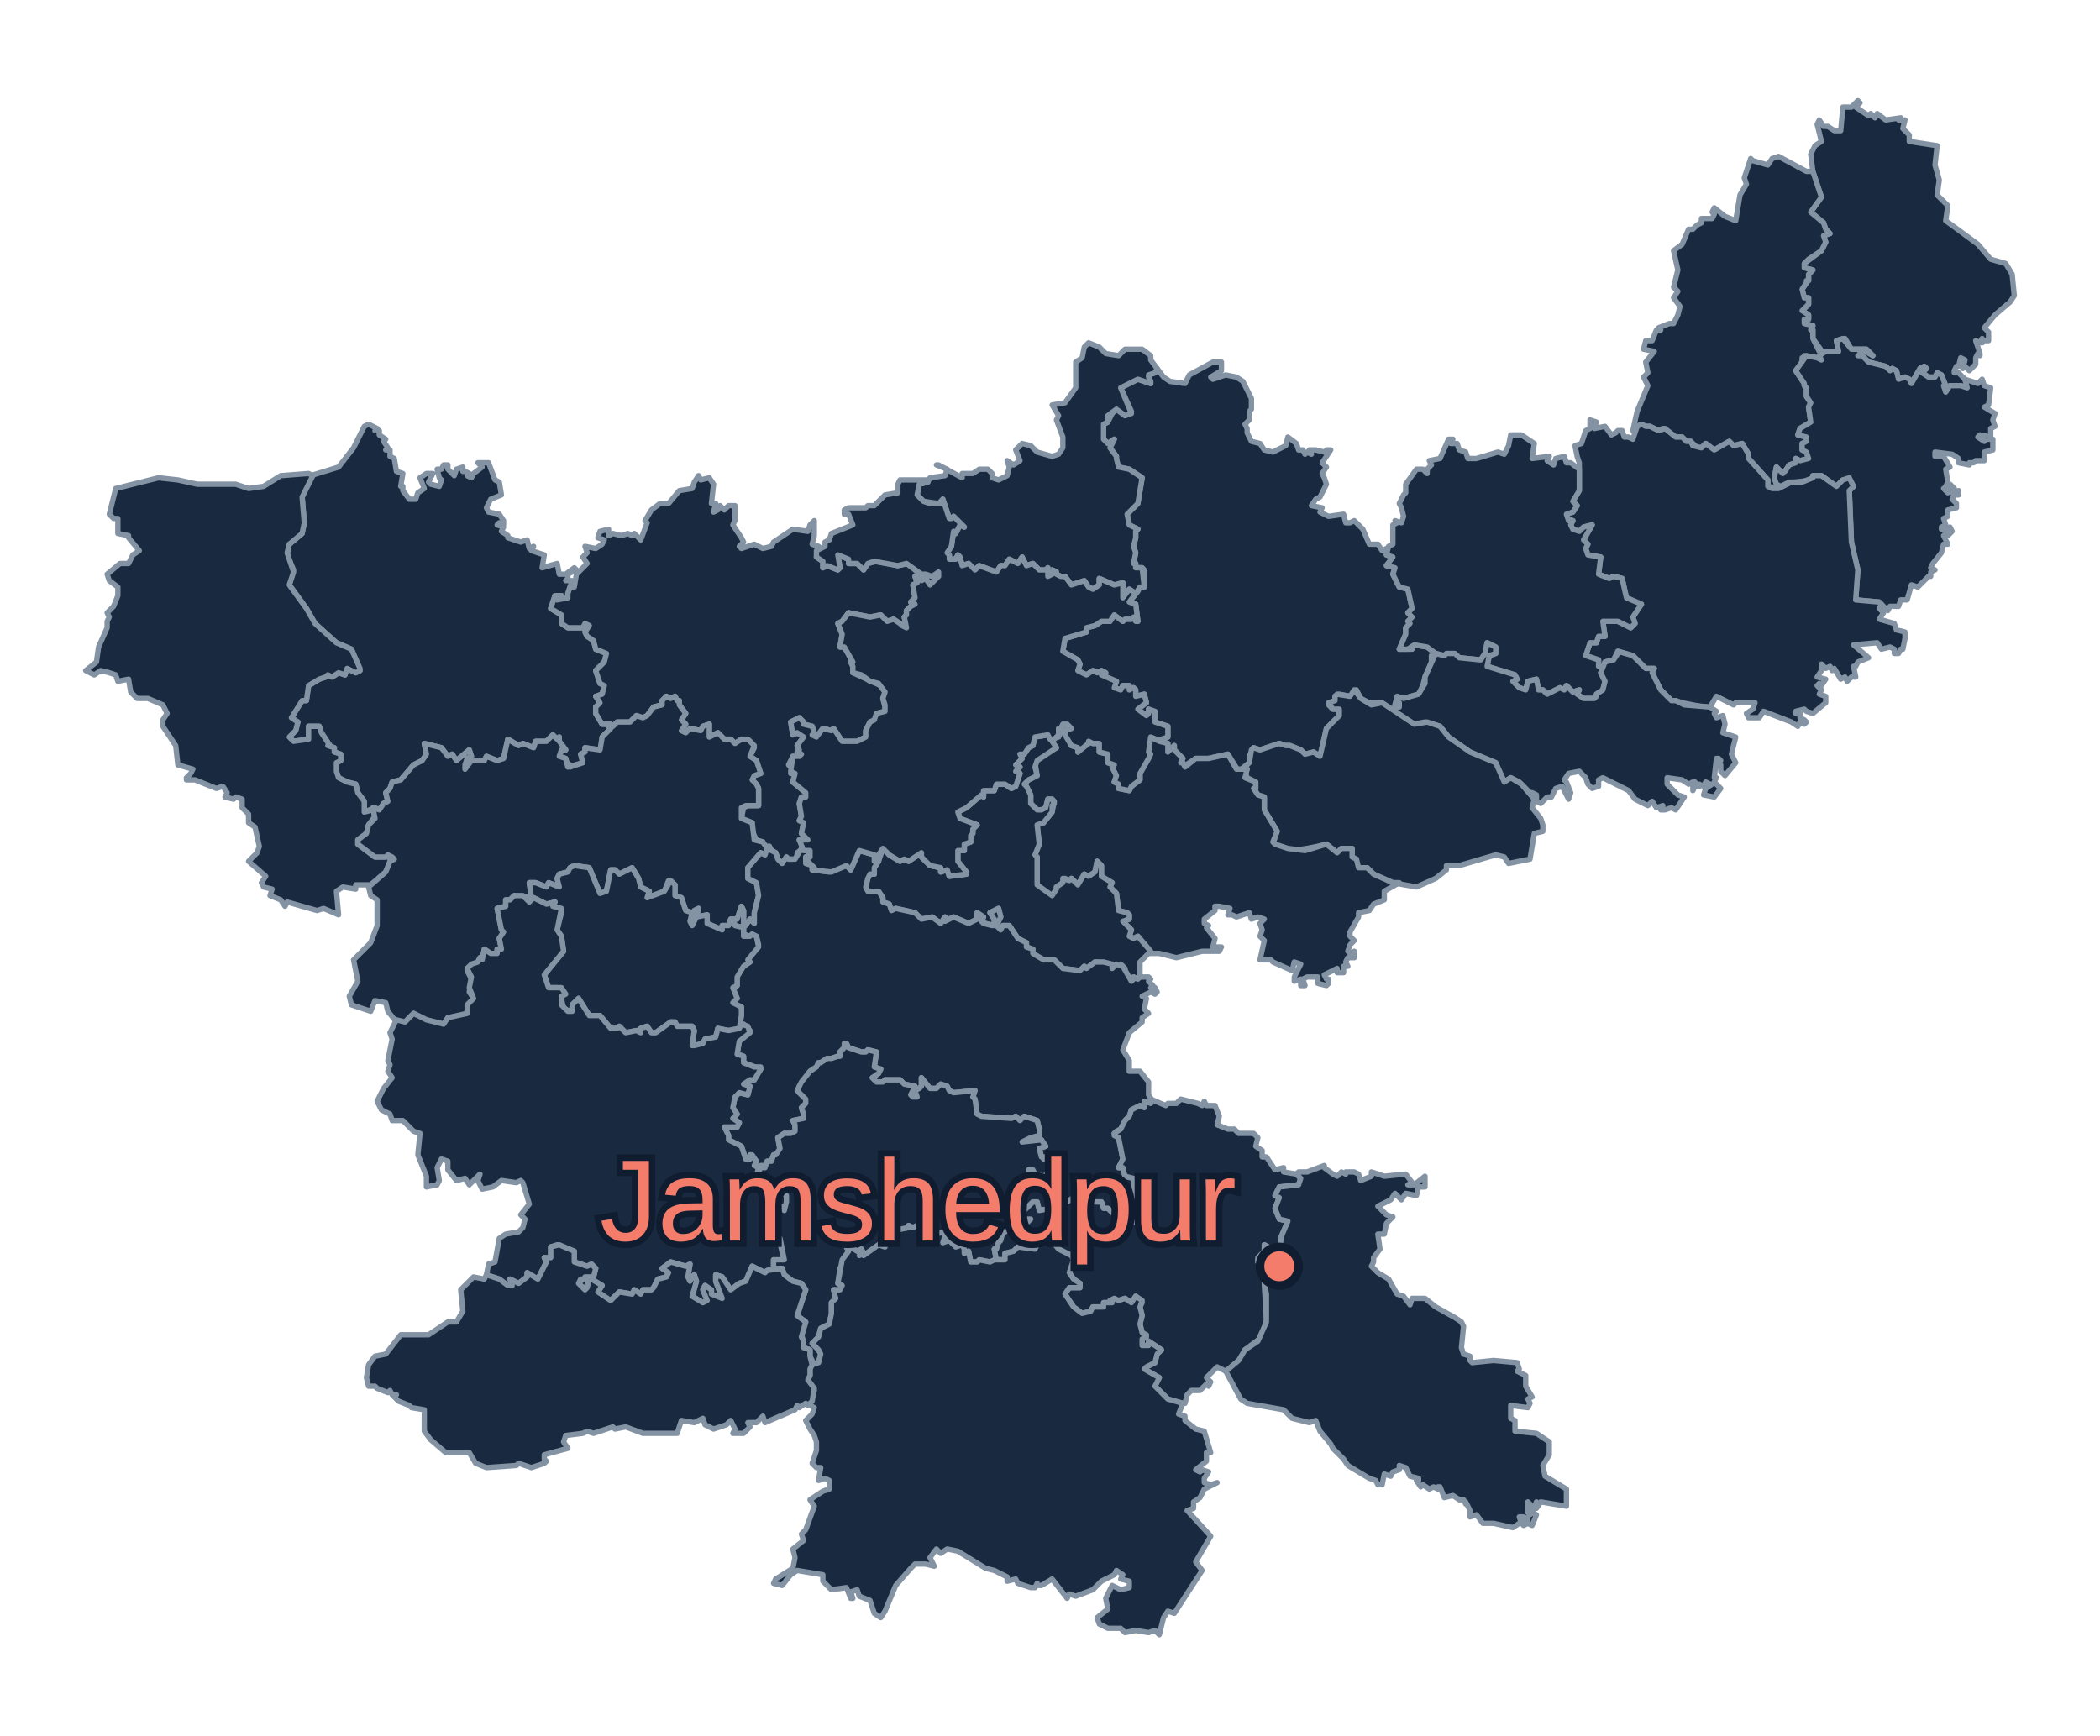
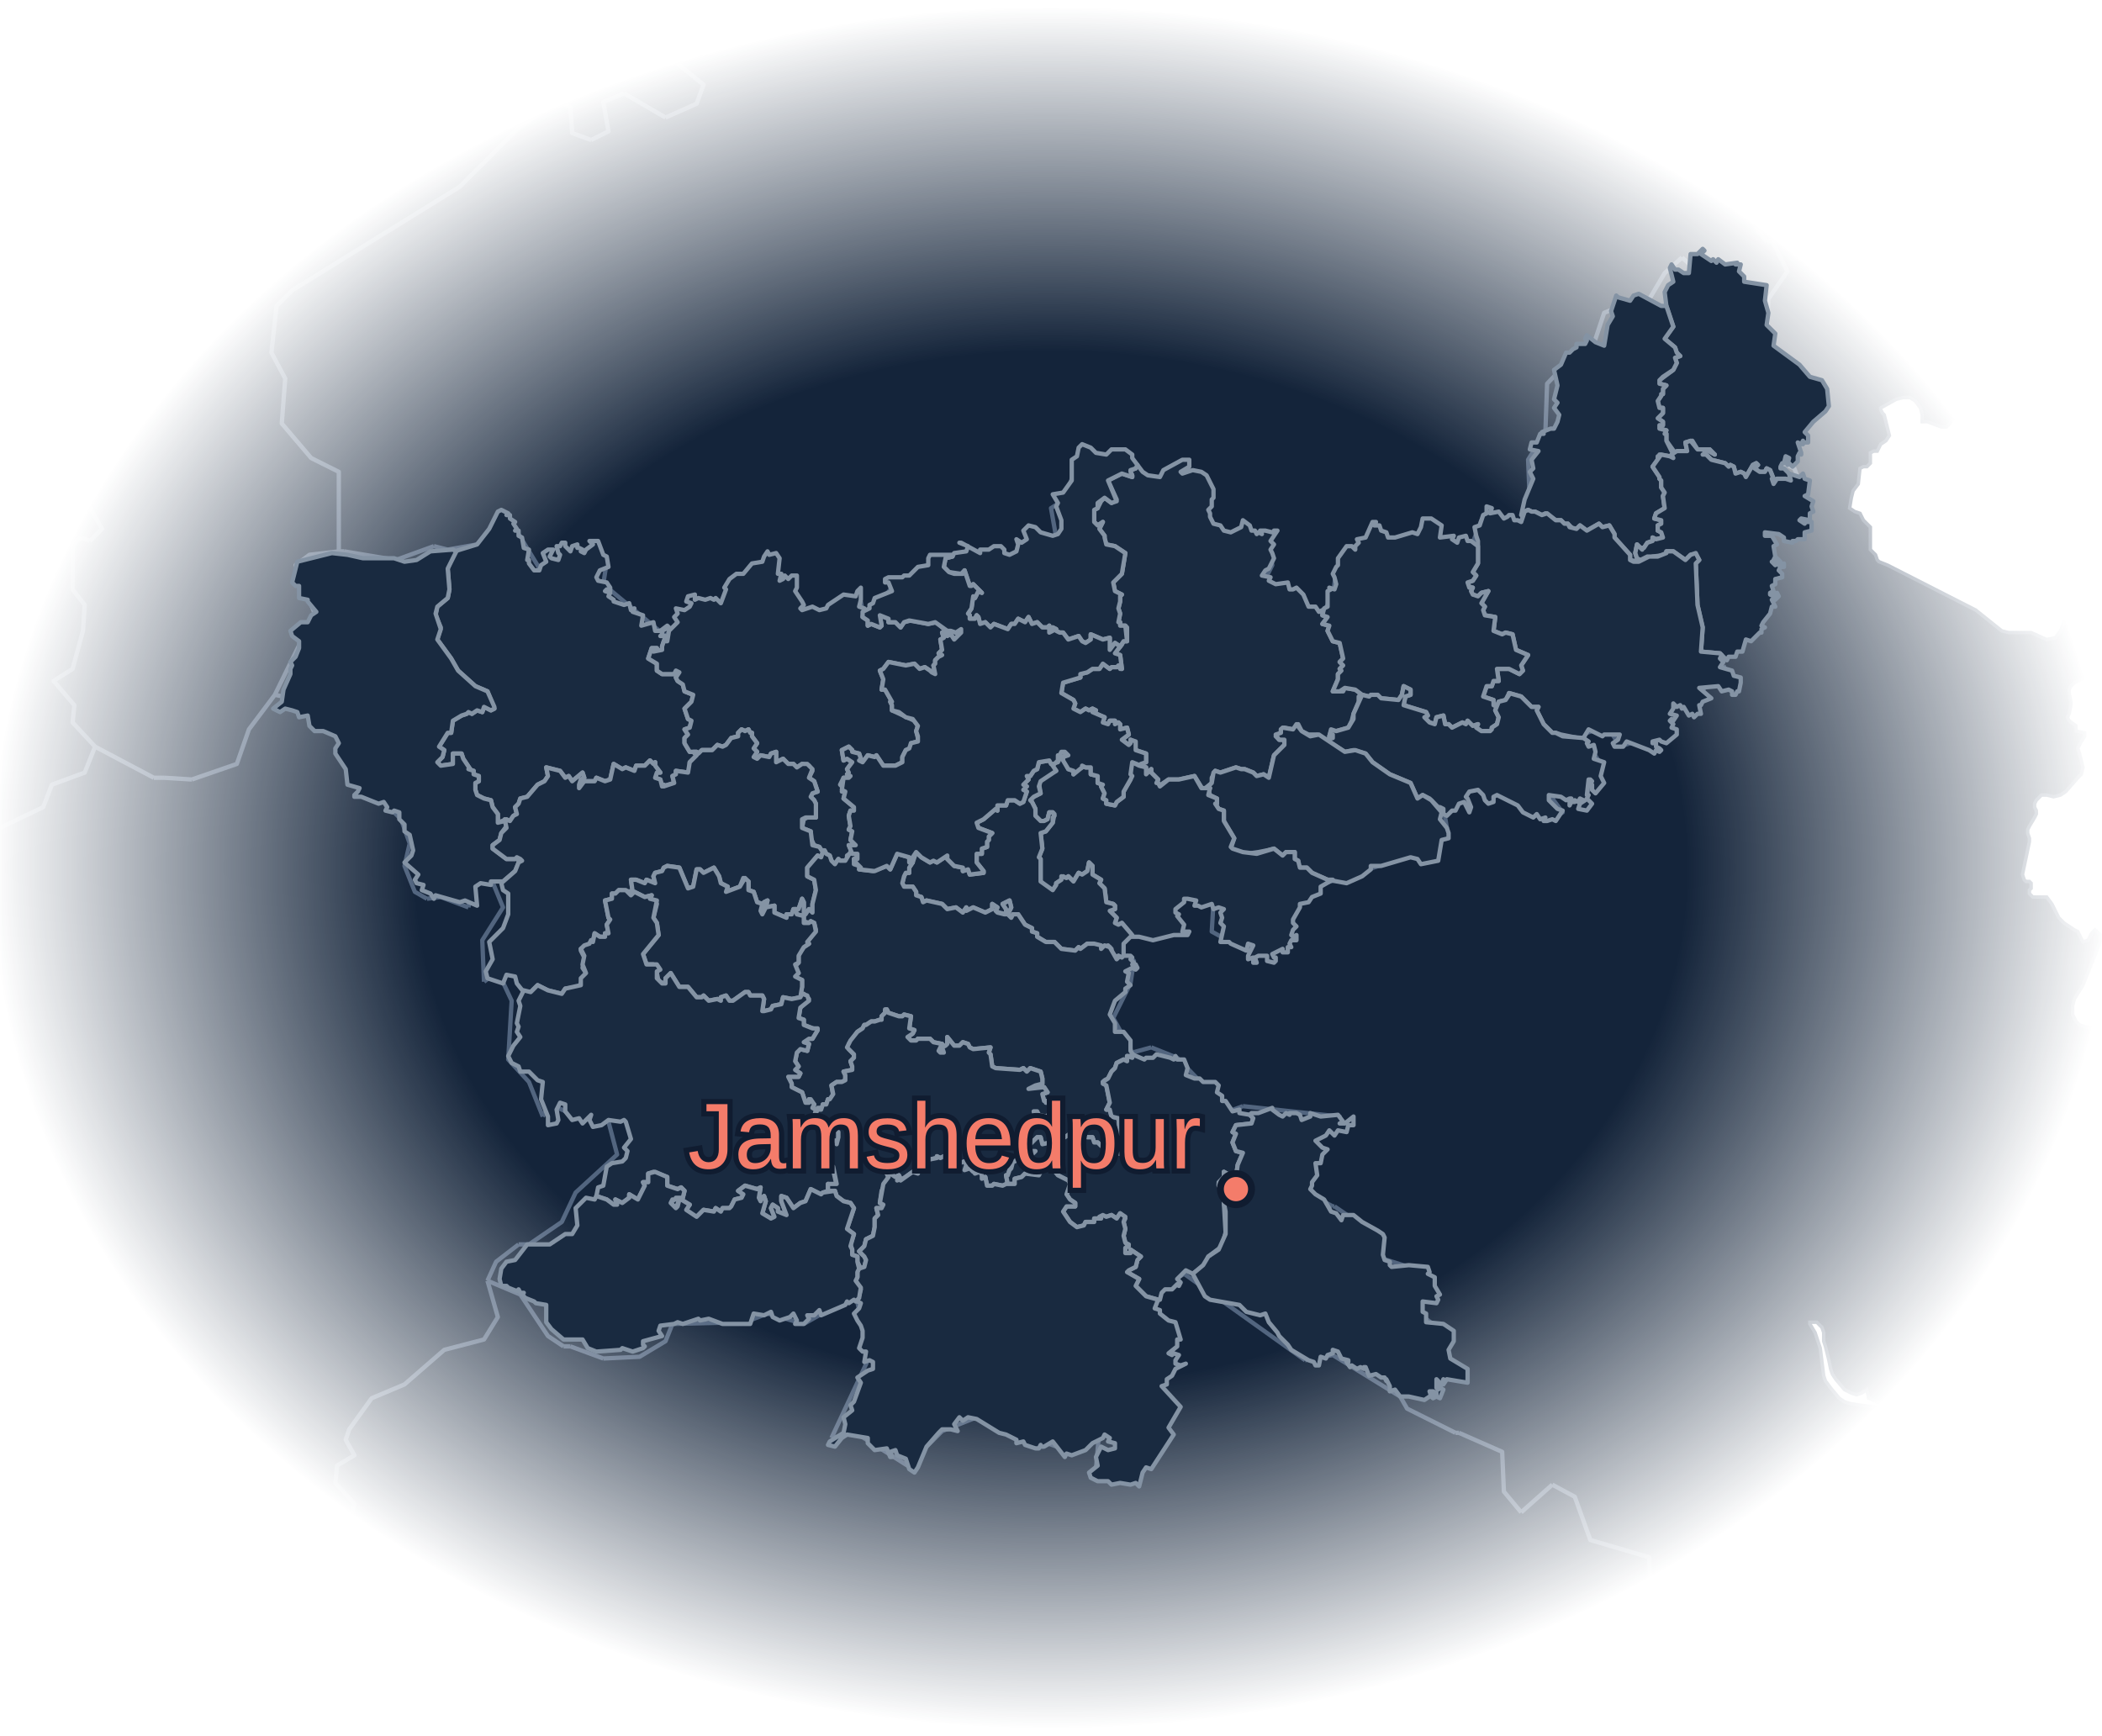
- <svg xmlns="http://www.w3.org/2000/svg" viewBox="0 0 980 810">
+ <svg xmlns="http://www.w3.org/2000/svg" viewBox="-118 -97 1216 1004">
+   <defs>
+     <radialGradient id="context-fade">
+       <stop offset="60%" stop-color="#fff" />
+       <stop offset="100%" stop-color="#fff" stop-opacity="0" />
+     </radialGradient>
+     <mask id="context-mask" maskUnits="userSpaceOnUse" x="-118" y="-97" width="1216" height="1004">
+       <rect x="-118" y="-97" width="1216" height="1004" fill="url(#context-fade)" />
+     </mask>
+   </defs>
+   <g mask="url(#context-mask)">
+     <path d="M972,-97L972,-97L968,-89L964,-77L963,-75L962,-75L962,-74L963,-64L965,-61L964,-59L964,-57L967,-54L968,-52L970,-48L972,-45L976,-45L980,-47L983,-49L992,-51L998,-48L1010,-34L1024,-25L1029,-19L1030,-6L1032,-3L1040,1L1042,5L1047,9L1048,12L1050,14L1054,15L1063,15L1066,17L1073,21L1077,22L1079,22L1081,20L1082,18L1085,16L1086,16L1088,16L1090,16L1092,15L1091,11L1097,14L1098,14L1098,87L1098,87L1088,86L1076,81L1071,80L1064,80L1062,81L1060,84L1058,84L1056,85L1055,85L1054,84L1049,83L1043,81L1040,80L1033,81L1031,84L1032,97L1030,111L1028,117L1023,123L1023,128L1020,133L1014,142L1010,148L1008,150L1005,150L997,147L994,147L994,143L993,139L990,135L987,133L983,133L979,134L970,139L970,140L971,142L972,143L974,151L975,155L973,158L970,160L968,164L966,164L964,165L964,168L964,171L962,173L960,173L958,174L957,183L954,187L953,191L952,197L955,199L958,200L960,204L963,207L964,208L964,220L964,221L965,222L967,224L968,227L969,228L974,230L1025,256L1040,268L1044,269L1057,269L1066,273L1071,272L1074,268L1076,263L1080,264L1086,268L1091,274L1092,282L1092,283L1093,287L1093,288L1092,290L1090,293L1089,295L1089,295L1086,296L1082,298L1080,300L1079,302L1079,304L1080,309L1080,311L1079,316L1078,318L1079,320L1083,323L1083,326L1088,327L1088,329L1086,332L1084,336L1085,339L1086,343L1087,347L1086,351L1084,353L1077,361L1074,363L1070,364L1066,363L1063,363L1060,366L1059,368L1059,370L1060,372L1060,374L1059,376L1056,381L1055,383L1055,385L1056,388L1056,390L1052,409L1053,412L1054,413L1056,413L1057,414L1057,417L1056,418L1056,420L1058,422L1060,422L1064,422L1066,422L1069,426L1073,434L1076,437L1082,441L1084,442L1087,448L1090,447L1092,443L1094,441L1097,444L1097,448L1087,473L1082,481L1081,485L1081,490L1083,494L1085,496L1098,500L1098,849L1098,849L1095,850L1089,849L1085,845L1088,839L1081,825L1080,821L1084,797L1083,794L1082,791L1086,779L1087,767L1088,764L1090,762L1092,760L1095,757L1096,754L1094,749L1087,745L1085,742L1086,739L1089,736L1096,730L1092,730L1088,732L1086,734L1084,737L1082,740L1082,743L1083,746L1087,747L1089,749L1088,754L1084,762L1083,765L1081,769L1079,770L1077,769L1075,770L1072,770L1070,769L1069,767L1069,763L1070,761L1073,757L1074,753L1074,751L1073,748L1073,741L1072,737L1072,734L1075,726L1078,723L1080,718L1079,714L1076,714L1076,715L1075,719L1074,722L1073,722L1072,723L1071,727L1070,731L1068,733L1068,734L1067,736L1068,741L1069,745L1069,747L1068,751L1064,756L1064,759L1064,768L1064,772L1057,788L1057,792L1057,805L1057,806L1060,805L1065,804L1069,804L1070,810L1070,813L1068,818L1066,821L1064,819L1062,819L1064,833L1063,838L1060,836L1060,847L1059,850L1056,850L1053,849L1052,846L1050,848L1050,851L1051,853L1053,855L1047,857L1043,855L1042,850L1044,845L1045,843L1046,842L1047,841L1048,838L1048,835L1048,833L1049,830L1050,829L1046,817L1045,811L1047,807L1051,800L1050,794L1048,788L1044,783L1047,775L1047,770L1044,767L1044,771L1043,774L1041,776L1040,780L1040,784L1043,791L1044,795L1043,798L1042,798L1041,798L1040,799L1038,804L1036,808L1035,811L1035,815L1036,819L1038,825L1039,828L1038,832L1036,836L1033,838L1030,839L1027,841L1024,841L1022,834L1022,826L1024,820L1021,821L1018,823L1016,823L1015,822L1014,821L1013,818L1012,816L1011,818L1010,820L1011,822L1014,826L1015,828L1015,830L1014,833L1012,838L1010,840L1008,839L1006,834L1006,811L1005,807L1004,803L1000,800L998,799L999,804L1005,825L1005,830L1005,832L1003,836L1002,839L1003,841L1006,843L1006,845L1007,847L1006,847L1005,848L1003,850L1002,850L999,851L997,850L996,850L995,845L993,841L991,838L988,840L984,832L983,827L982,823L984,819L987,815L988,810L986,804L988,801L987,798L977,781L978,779L978,777L976,766L976,762L978,759L979,757L988,746L991,741L989,736L987,725L986,722L979,718L970,715L963,712L962,707L959,709L956,710L953,709L949,707L944,701L942,698L941,695L940,690L938,682L937,679L937,674L936,671L933,668L929,668L929,669L932,674L935,683L937,699L938,702L941,706L946,712L949,714L952,715L958,716L966,717L973,720L979,724L981,733L979,738L975,745L969,750L964,753L957,753L956,754L956,756L957,758L957,760L956,762L954,766L944,788L942,791L939,793L937,794L930,799L928,800L928,800L927,801L927,804L927,804L922,809L915,814L900,822L890,829L886,830L878,830L874,830L846,838L844,839L832,844L819,849L810,851L803,849L801,850L799,850L794,850L792,851L775,860L765,867L737,898L731,907L-118,907L-118,-97ZM957,819L965,797L971,787L976,784L980,806L979,819L973,823L975,829L976,832L974,835L973,835L970,835L965,833L960,833L957,832L956,829L956,827L956,824ZM1071,774L1074,772L1076,774L1078,777L1077,780L1075,785L1073,790L1073,802L1071,801L1064,798L1062,798L1062,796L1061,794L1061,792L1061,790L1064,784L1067,779ZM963,789L961,787L961,784L962,780L962,777L964,774L966,770L968,768L970,769L973,774L972,781L968,786Z" fill="#14243a" stroke="#45566e" stroke-width="2" />
+     <path d="M78,222L61,224L53,230L64,258L41,305M-103,188L-118,184M-66,216L-59,209L-68,193L-79,190L-81,181M-81,181L-103,188M-71,214L-66,216M-63,335L-76,321L-75,311L-87,297L-76,290L-70,268L-69,253L-76,244L-76,218L-71,214M41,305L26,325L19,345L-7,354M-29,353L-63,335M-7,354L-23,353M-23,353L-29,353M41,305L64,310L76,319L81,344L114,377L119,391L116,404L122,419L129,423M166,411L173,428L161,447L162,471M153,428L155,415L166,411M137,422L153,428M129,423L137,422M170,465L178,482L176,516L188,529L196,549M162,471L170,465M200,542L214,548M196,549L200,542M221,547L234,552L239,571L215,593L207,610L188,623M214,548L221,547M188,623L182,623M182,623L169,633L164,644M-63,335L-69,350L-88,357L-93,370L-118,382M225,-78L215,-84L210,-97L210,-97M262,-65L245,-80L237,-81M237,-81L225,-78M267,-29L285,-37L289,-48L268,-65M268,-65L262,-65M243,-43L267,-29M224,-16L234,-21L231,-38L243,-43M205,-39L212,-35L213,-20L224,-16M78,222L78,176L62,168L45,148L47,122L39,107L42,80L51,71L148,11L182,-23L205,-39M855,52L869,64L885,69M832,83L845,61L855,52M894,68L905,76M885,69L894,68M822,79L832,83M802,108L810,84L822,79M795,106L802,108M759,211L767,193L766,169L776,153L777,125L795,106M526,171L542,186M485,218L493,214L490,197L498,192L504,174L526,171M567,175L565,183L578,188L583,211L593,217M542,186L567,175M174,199L196,235M141,221L158,218L174,199M739,204L759,211M732,222L739,204M706,210L732,222M688,219L706,210M602,214L616,219L618,230L612,242L644,263M593,217L602,214M673,215L688,219M644,263L653,248L655,233L673,215M477,216L485,218M465,229L477,216M133,219L141,221M111,227L133,219M227,221L233,228L231,241L267,271M222,225L227,221M81,222L111,227M78,222L81,222M218,223L222,225M214,224L218,223M211,224L214,224M206,234L211,224M201,226L206,234M196,235L201,226M441,227L450,227M382,262L398,243L419,231L441,227M458,227L465,229M450,227L458,227M325,229L331,232L334,243M298,255L304,243L325,229M339,241L344,258L357,261M334,243L339,241M285,251L298,255M267,271L285,251M380,251L382,262M357,261L380,251M918,167L924,135L917,113L904,101L905,76M913,165L918,167M915,212L928,203L922,200L927,192L920,174L911,170L913,165M902,207L915,212M875,288L874,280L893,267L904,246L909,228L906,214L899,210L902,207M877,297L882,295L879,288M879,288L875,288M871,296L877,297M862,311L871,296M851,305L862,311M840,332L848,325L848,309L851,305M812,323L819,335M805,354L808,345L797,328L812,323M834,330L840,332M819,335L834,330M729,354L779,377M603,453L623,442L626,427L639,417L714,393L719,382L717,370L729,354M803,354L805,354M798,368L803,354M783,361L798,368M779,377L786,373L780,365L783,361M566,418L584,425L583,442L603,453M543,441L561,437L559,423L566,418M540,441L543,441M529,457L525,446L540,441M537,512L526,492L536,472L538,459L535,456M535,456L529,457M593,546L563,515L548,509M548,509L537,512M653,601L636,592L636,586L639,559L657,549L601,543M601,543L593,546M703,652L706,648L700,637L678,630L673,614L654,601M654,601L653,601M699,651L703,652M713,697L724,694L715,684L712,670L698,659L699,651M710,697L713,697M705,707L710,697M701,705L705,707M692,711L701,705M916,-97L906,-73L921,-60L936,-37L956,-24L956,4L960,16M960,16L939,7M939,7L902,28L898,35L904,43M907,42L916,60L905,76M904,43L907,42M567,640L637,690M527,760L543,753L554,735L557,718L552,702L557,687L547,652L567,640M164,644L183,652L199,676L208,682M377,652L385,688L363,735M347,669L377,652M326,663L347,669M231,689L252,688L267,679L271,669L313,668L326,663M212,682L231,689M208,682L212,682M653,687L692,711M637,690L653,687M447,723L496,741M407,751L427,731L447,723M518,730L516,753L527,760M496,741L518,730M377,732L407,751M363,735L377,732M164,644L170,665L162,678L139,684L116,704L97,712L84,730L82,736L87,745L77,751L76,761L87,773L82,792M82,792L79,792M79,792L75,800M75,800L70,797M70,797L40,862L41,873L51,885L48,896M48,896L32,891M32,891L25,907M692,711L696,718L724,732M726,732L751,743L752,766L762,778M724,732L726,732M780,762L793,769L802,794L836,804L837,822L846,838M762,778L780,762" fill="none" stroke="#52657f" stroke-width="2.5" stroke-linejoin="round" />
+   </g>
  <g fill="#192a40" stroke="#8493a4" stroke-width="2.5" stroke-linejoin="round">
    <path fill-rule="evenodd" d="M867,47L864,50L860,50L859,61L856,61L853,59L851,59L849,56L848,58L850,66L847,68L845,72L846,80L850,92L845,99L851,104L852,107L854,109L851,110L852,113L850,117L842,123L842,125L846,126L844,128L844,131L843,131L843,132L841,135L842,139L844,139L844,142L841,145L844,147L844,149L842,149L842,151L846,152L845,154L846,154L846,158L851,165L858,164L857,159L861,158L864,163L871,163L874,166L869,163L868,164L868,166L867,166L869,166L872,169L880,171L882,173L883,172L885,173L886,177L889,176L891,177L892,179L896,172L898,171L899,172L897,174L900,176L903,176L904,174L906,175L908,180L907,180L908,183L910,180L915,180L918,181L917,177L914,174L912,174L912,173L913,171L914,171L915,167L917,168L916,172L917,171L919,173L922,170L922,167L923,165L924,166L924,165L922,159L924,160L925,158L925,160L925,159L928,159L928,155L926,153L931,147L938,141L940,138L939,128L936,123L929,121L923,114L908,103L909,96L904,91L905,84L903,77L904,68L891,66L891,63L888,60L889,56L886,56L887,55L880,56L876,53L875,55L873,53L872,54L866,50L868,48Z" />
    <path fill-rule="evenodd" d="M830,73L827,74L825,77L818,75L817,74L814,83L815,86L812,91L810,103L805,101L800,97L799,99L800,100L799,102L794,102L794,104L792,105L790,107L788,107L785,114L781,117L783,126L781,134L783,136L781,139L784,143L783,147L781,151L779,151L774,153L775,154L773,154L771,159L768,159L767,163L772,164L768,169L769,174L767,176L769,180L764,192L762,201L763,202L764,199L766,198L768,199L770,199L774,201L776,200L782,204L785,204L787,206L789,206L792,209L794,209L796,207L800,210L807,206L809,208L813,207L816,212L816,214L825,224L825,227L830,228L835,225L832,227L829,226L828,223L829,218L832,221L832,220L833,220L835,217L838,216L838,214L840,215L844,214L843,211L841,210L841,207L843,206L843,204L839,203L840,200L845,197L844,190L845,188L843,185L843,181L842,180L842,179L838,173L841,169L841,167L842,167L842,166L848,167L850,168L849,166L852,165L849,164L846,158L846,154L845,154L846,152L842,151L842,149L844,149L844,147L841,145L844,142L844,139L842,139L841,135L843,132L843,131L844,131L844,128L846,126L842,125L842,123L844,121L850,117L852,113L851,110L854,109L852,107L851,104L845,99L850,92L846,80L843,80Z" />
    <path fill-rule="evenodd" d="M860,158L857,159L858,164L852,164L849,166L850,168L848,167L843,166L838,173L842,179L842,180L843,181L843,185L845,188L844,190L845,197L840,200L839,203L843,204L843,206L841,207L841,210L843,211L844,214L840,215L838,214L838,216L835,217L833,220L832,220L832,221L829,218L828,223L829,226L831,227L835,225L837,226L838,225L846,224L846,222L850,222L857,227L860,224L863,224L865,227L863,229L864,253L867,266L866,280L877,281L881,285L882,283L886,283L887,280L890,280L892,273L895,274L900,269L901,269L901,267L903,266L901,265L902,263L906,258L907,254L909,254L907,250L909,250L911,248L910,246L908,248L906,247L906,246L908,245L907,242L909,241L909,238L913,237L913,235L911,233L912,231L914,231L914,229L911,230L912,228L910,226L909,230L907,228L909,227L908,227L909,225L908,219L910,218L907,213L903,213L903,211L911,212L914,214L914,216L919,217L919,216L921,216L922,215L926,215L926,211L930,210L930,205L926,205L926,206L923,204L924,203L929,204L929,200L931,199L930,196L931,193L926,190L928,189L929,181L926,180L925,177L923,179L917,177L918,181L915,180L910,180L908,183L907,180L908,180L906,175L904,174L903,176L900,176L897,174L899,172L898,171L896,172L892,179L891,177L889,176L886,177L885,173L883,172L882,173L880,171L872,169L869,166L867,166L868,166L868,164L869,163L874,166L871,163L864,163Z" />
    <path fill-rule="evenodd" d="M570,169L566,169L555,175L553,179L546,178L543,176L540,172L539,174L536,175L536,176L537,178L537,179L531,177L523,181L528,192L525,194L521,191L519,193L517,197L515,198L515,205L517,207L520,205L518,209L521,213L521,215L522,218L527,219L533,223L531,235L526,240L527,245L531,247L530,248L530,251L529,255L530,258L529,263L530,263L530,265L533,265L534,266L534,274L532,274L531,276L527,281L530,282L531,290L530,290L529,288L528,289L525,289L524,290L520,287L518,290L514,290L511,292L507,293L507,295L497,298L496,304L503,308L504,310L503,313L507,315L510,313L512,314L514,313L516,314L514,315L521,318L520,321L523,322L524,320L527,320L527,322L529,321L530,322L530,325L534,324L535,328L531,331L535,334L536,333L536,331L538,332L539,337L545,339L545,344L542,345L542,346L545,347L545,351L548,348L548,350L552,354L551,356L552,356L552,358L558,354L564,354L573,352L578,360L583,356L583,353L585,349L588,350L597,347L600,348L602,348L607,350L609,352L613,351L616,353L619,340L625,334L625,331L622,331L620,329L623,327L623,325L625,324L630,325L633,322L635,326L639,328L644,328L649,331L653,330L653,328L651,329L652,326L655,326L662,324L664,320L665,316L668,309L668,306L670,305L666,302L660,301L659,303L653,303L656,296L656,293L658,291L657,290L659,288L657,286L659,284L657,275L653,274L650,268L651,265L647,264L650,260L647,259L647,256L645,257L643,254L639,254L636,247L632,243L630,244L628,244L627,240L620,241L616,239L617,237L612,236L614,233L616,232L619,226L618,223L617,221L619,218L617,216L621,210L619,210L619,211L618,211L614,210L611,210L612,212L610,211L609,212L608,210L606,210L605,207L601,204L600,208L594,211L590,210L588,207L584,206L582,202L582,200L581,198L583,196L583,192L584,191L584,186L580,178L577,176L572,175L566,177L565,176L570,173Z" />
    <path fill-rule="evenodd" d="M742,196L742,200L740,201L738,207L735,208L736,213L737,216L737,229L734,234L736,236L734,239L731,240L731,242L734,243L733,245L734,247L737,248L739,246L743,245L739,252L741,254L740,256L741,259L747,260L746,268L751,270L753,269L757,270L759,279L766,282L762,288L763,291L761,293L755,290L748,290L749,297L746,297L745,300L742,300L740,306L746,308L746,311L748,312L749,309L753,308L755,304L762,306L768,312L772,312L771,314L775,322L780,327L782,327L785,328L795,330L798,330L801,325L809,329L810,328L819,328L818,331L815,333L816,335L821,335L823,332L836,337L839,339L840,337L842,338L843,337L842,336L840,335L840,333L838,333L838,332L842,331L843,332L846,333L852,328L852,325L849,324L850,322L848,320L849,319L850,320L852,317L848,316L850,313L850,310L852,312L854,311L855,313L856,312L859,317L861,316L862,318L864,316L866,316L865,311L866,311L867,309L872,307L865,301L876,300L878,303L882,302L884,303L884,305L886,305L887,303L888,303L889,298L889,295L885,294L884,291L877,289L879,286L877,284L878,282L877,281L866,280L867,266L864,253L863,229L865,227L863,223L860,224L857,227L850,222L846,222L846,223L841,225L836,225L830,228L827,228L825,227L825,224L816,214L816,212L813,207L809,208L807,206L800,210L796,207L794,209L790,208L789,206L787,206L785,204L782,204L777,200L774,201L770,199L768,199L766,198L764,199L762,205L760,204L760,204L758,204L757,201L755,201L754,202L752,203L749,199L744,200L745,197Z" />
    <path fill-rule="evenodd" d="M710,203L705,203L704,208L702,212L699,211L689,214L685,214L684,211L681,210L680,207L677,207L678,205L676,205L672,214L667,215L668,217L666,219L666,221L664,219L661,219L656,226L656,230L655,231L654,233L653,235L654,237L655,241L654,244L651,243L652,244L650,245L650,251L650,254L648,255L647,259L650,260L647,264L651,265L650,268L653,274L657,275L659,284L657,286L659,288L657,290L658,291L656,293L656,296L653,303L657,303L660,301L666,302L670,305L674,306L676,305L681,307L691,308L693,305L694,300L698,302L698,305L695,306L694,311L707,315L708,317L706,318L709,321L712,322L713,318L717,317L718,322L720,322L722,324L728,321L730,322L731,320L734,323L737,322L736,324L739,326L744,326L745,325L745,324L748,322L749,318L747,314L748,312L746,311L746,308L740,306L742,300L745,300L746,297L749,297L748,290L755,290L761,293L763,291L762,288L766,282L759,279L757,270L753,269L751,270L746,268L747,260L741,259L740,256L741,254L739,252L743,245L739,246L737,248L734,247L733,245L734,243L732,243L731,240L734,239L736,236L734,234L737,229L737,219L733,216L731,216L730,213L726,214L725,217L722,215L723,213L715,214L716,207Z" />
    <path fill-rule="evenodd" d="M172,198L170,199L165,209L158,218L145,222L141,232L142,244L141,249L135,254L134,259L137,266L135,273L143,284L147,291L157,300L164,303L168,313L166,314L162,312L161,315L158,314L155,316L153,315L152,316L149,317L144,320L143,327L141,327L136,335L139,337L138,341L135,344L137,346L144,345L144,339L149,339L150,342L154,348L153,348L156,349L156,351L159,352L159,355L157,356L157,360L158,363L162,365L166,366L167,370L170,374L170,379L175,377L177,378L179,375L181,374L180,370L182,368L183,365L187,364L193,357L197,355L199,352L198,347L206,349L209,353L211,352L213,355L219,350L220,353L218,354L217,357L217,359L220,355L226,355L227,353L232,355L235,354L237,345L242,348L244,347L249,349L250,346L255,346L258,343L260,345L261,344L261,346L264,350L262,350L261,353L264,354L265,358L272,356L271,352L273,351L273,349L280,350L281,349L281,344L285,340L283,338L281,338L278,333L278,330L280,328L278,325L281,324L282,320L280,319L278,313L282,309L283,305L278,303L277,299L274,297L273,295L275,292L273,291L272,293L265,293L262,291L262,287L257,284L259,278L262,278L260,280L265,279L265,277L267,271L264,271L265,270L265,268L269,266L268,265L264,268L261,268L260,263L253,265L254,259L248,257L249,255L247,256L246,252L243,253L237,251L237,250L234,248L235,246L232,245L233,244L235,245L235,243L233,240L228,239L227,237L229,233L234,231L233,225L231,224L228,216L223,216L225,218L221,221L220,223L218,222L219,221L217,220L216,220L216,218L213,219L212,222L209,219L209,217L207,217L206,219L204,219L205,223L206,224L205,227L201,226L200,225L202,221L199,221L196,223L198,228L195,230L194,233L191,233L188,229L188,227L187,227L188,221L185,220L184,214L182,213L182,210L180,210L181,209L179,206L180,205L177,203L177,201L175,201L176,200Z" />
    <path fill-rule="evenodd" d="M326,222L324,225L323,228L317,229L312,235L308,235L304,238L301,243L302,244L299,252L296,249L295,250L293,249L290,250L286,249L284,250L284,247L280,248L279,251L282,252L281,254L278,256L273,255L274,258L272,260L274,263L269,268L268,274L266,274L265,277L265,279L260,280L262,278L259,278L257,284L262,287L262,291L265,293L272,293L273,291L275,292L273,295L274,297L277,299L278,303L283,305L282,309L278,313L280,319L282,320L281,324L278,325L280,328L278,330L278,333L281,338L285,338L286,339L288,337L294,337L297,334L300,335L302,334L305,330L309,329L309,327L311,325L313,326L315,325L316,327L317,327L317,329L320,333L318,336L320,338L318,341L320,342L322,340L327,341L328,339L331,338L331,344L335,342L338,345L341,345L343,347L346,345L350,346L352,349L350,353L353,355L355,361L352,362L351,364L353,366L354,368L354,376L349,376L347,377L346,382L351,384L350,386L353,392L356,393L357,395L359,395L360,397L362,398L363,401L365,403L367,400L368,401L372,401L372,398L375,396L373,392L377,392L374,389L375,384L373,383L374,381L373,375L374,372L376,372L376,370L370,365L371,361L369,361L370,359L368,357L370,353L373,353L374,352L372,351L373,350L372,348L375,344L372,342L370,343L369,337L373,335L375,337L375,338L379,339L380,342L379,343L381,344L384,340L388,341L389,340L393,346L400,346L404,344L404,341L405,339L406,337L409,336L409,333L413,332L413,330L412,326L413,323L411,320L398,314L398,311L397,309L398,309L394,302L392,302L393,296L391,291L393,290L396,286L406,288L411,287L414,290L417,289L420,291L421,292L423,293L422,288L423,287L423,285L425,283L427,282L425,281L427,279L426,273L428,272L427,269L429,269L430,271L432,270L434,273L438,269L438,267L435,269L432,268L431,268L428,267L424,263L419,264L409,262L405,263L403,266L400,263L396,263L396,261L391,259L392,265L391,266L386,264L384,265L384,262L381,260L382,255L379,254L380,250L380,243L378,245L377,248L370,247L361,253L360,255L356,256L352,254L346,256L345,255L347,253L346,251L342,245L343,243L343,236L340,236L338,238L336,236L335,238L333,239L334,235L332,235L333,226L331,223L327,224Z" />
    <path fill-rule="evenodd" d="M144,221L131,222L123,227L116,228L110,226L92,226L83,224L74,223L54,228L51,240L53,242L55,242L55,249L60,250L60,251L65,257L62,259L60,263L56,263L50,268L51,271L55,274L55,278L53,283L50,286L51,288L50,290L50,293L46,302L45,309L40,313L44,315L47,313L51,314L54,315L55,318L60,317L61,323L64,326L69,326L76,329L78,333L76,336L76,339L82,348L83,357L90,359L89,361L87,363L87,364L91,364L101,368L104,367L106,370L105,372L109,373L110,372L113,373L113,377L116,380L116,384L119,386L121,395L120,398L116,402L124,409L122,412L123,414L127,415L126,418L131,420L133,423L134,421L148,425L151,424L158,427L157,416L160,414L166,415L166,413L173,413L180,407L183,400L182,401L183,400L181,399L180,400L175,400L167,394L167,392L171,389L172,385L175,381L174,378L170,379L170,374L167,370L166,366L162,365L158,363L157,360L157,356L159,355L159,352L156,351L156,349L153,348L154,348L150,342L149,339L144,339L144,345L137,346L135,344L138,341L139,337L136,335L141,327L143,327L144,320L149,317L152,316L153,315L155,316L158,314L161,315L162,312L166,314L168,313L168,312L164,303L157,300L147,291L143,284L135,273L137,267L134,258L135,254L141,249L142,244L141,232L146,222Z" />
    <path fill-rule="evenodd" d="M694,300L693,305L691,308L681,307L679,305L675,305L674,306L670,305L665,316L665,319L662,324L655,326L652,325L651,329L653,328L653,330L649,331L660,338L665,337L672,339L676,344L686,351L698,356L702,365L705,363L709,365L714,370L715,370L717,371L717,374L719,375L722,372L724,372L726,368L729,367L732,373L733,370L731,365L730,364L732,361L737,360L740,363L741,366L743,368L746,367L746,364L748,363L760,369L763,373L769,376L771,374L773,377L776,376L775,378L777,378L780,377L782,378L786,372L783,371L778,366L778,363L785,364L788,366L790,365L791,365L790,367L790,369L791,367L793,367L793,366L795,367L796,365L798,366L799,366L796,368L795,371L800,372L803,368L800,365L801,363L800,363L801,354L802,354L803,355L802,356L803,357L803,360L805,362L810,356L808,352L810,344L804,342L805,338L804,334L801,335L800,333L801,332L798,330L786,329L782,327L780,327L775,322L771,314L772,312L768,312L762,306L755,304L755,305L753,308L749,309L747,314L749,318L748,322L745,324L745,325L744,326L739,326L736,324L737,322L734,323L731,320L730,322L728,321L722,324L720,322L718,322L717,317L713,318L712,322L709,321L706,318L708,317L707,315L694,311L695,306L698,305L698,302Z" />
    <path fill-rule="evenodd" d="M632,322L630,325L624,324L623,325L623,327L620,328L622,331L625,331L625,334L619,340L616,353L613,351L609,352L607,350L602,348L600,348L597,347L588,350L585,349L584,350L583,356L580,359L582,359L581,360L582,363L586,365L586,368L585,368L587,371L590,372L590,378L596,388L594,394L603,397L610,396L615,395L619,394L624,398L626,396L631,396L631,400L633,401L633,404L634,405L638,405L641,408L650,412L661,414L670,410L675,406L675,404L681,404L698,399L702,400L704,403L714,401L716,389L720,388L720,385L719,382L715,377L716,373L710,366L705,363L702,365L698,356L686,351L676,344L672,339L666,337L660,338L645,328L640,329L635,326Z" />
    <path fill-rule="evenodd" d="M315,325L313,326L311,325L309,327L309,329L305,330L302,334L300,335L297,334L294,337L288,337L286,339L285,338L283,338L285,340L281,344L280,350L273,349L273,351L271,352L272,356L266,358L266,357L265,358L264,354L261,353L262,350L264,350L261,346L261,344L260,345L258,343L255,346L250,346L249,349L244,347L242,348L237,345L235,354L232,355L227,353L226,355L220,355L217,359L217,357L218,354L220,353L219,350L213,355L211,352L209,353L206,349L198,347L199,352L197,355L193,357L187,364L183,365L182,368L180,370L181,374L179,375L177,378L174,377L175,382L172,385L171,389L167,392L167,394L175,400L180,400L181,399L183,400L182,401L183,400L184,401L182,402L180,407L172,414L173,418L176,420L176,432L173,440L165,448L167,458L163,465L164,469L173,472L175,467L180,468L181,472L185,477L189,477L193,473L199,476L207,478L209,475L217,474L221,466L219,463L220,457L218,453L218,452L223,449L224,447L225,448L226,443L229,445L232,445L232,443L234,443L233,438L235,435L234,434L232,424L236,423L236,420L238,420L240,418L248,419L247,412L250,412L255,414L256,412L261,414L260,410L261,408L265,407L266,405L268,404L275,405L280,417L283,416L285,406L287,406L289,408L295,405L298,410L299,414L303,416L302,419L310,416L312,411L313,412L315,413L315,418L318,419L320,425L323,426L322,430L324,432L324,425L326,424L325,428L330,427L330,431L337,434L337,432L340,432L341,429L344,429L346,423L347,425L347,432L348,432L350,429L352,431L352,426L354,418L353,412L349,410L349,405L355,398L357,399L358,396L356,393L352,392L351,384L346,382L346,381L346,377L348,376L354,376L354,368L353,366L351,364L352,362L355,361L353,355L350,353L352,348L349,345L346,345L343,347L341,345L338,345L335,342L331,344L331,338L328,339L327,341L322,340L320,342L318,341L320,338L318,336L320,333L317,329L317,327L316,327Z" />
    <path fill-rule="evenodd" d="M496,338L495,340L494,340L495,342L494,344L490,345L493,349L486,352L483,356L484,362L480,364L478,366L479,367L481,371L481,375L484,378L486,378L488,377L489,373L491,373L492,374L491,379L487,384L484,385L485,394L483,399L484,400L484,413L487,416L491,418L493,415L493,414L496,412L497,410L499,411L500,410L503,413L506,408L508,409L511,407L512,402L514,404L514,409L519,412L518,414L521,417L522,425L526,426L527,427L527,429L524,430L528,434L527,437L529,438L531,437L536,443L537,445L541,445L549,447L561,444L569,444L570,442L566,442L567,438L563,433L564,432L562,431L562,429L567,425L567,423L569,423L574,424L573,427L575,427L577,428L583,426L584,429L587,428L590,429L588,431L589,434L588,437L590,439L588,448L593,448L594,449L603,453L604,449L607,450L604,456L604,458L607,457L607,460L609,460L608,457L610,456L615,456L615,459L619,460L620,459L620,457L619,457L618,455L624,452L624,454L627,454L627,451L629,451L628,449L629,447L632,447L632,444L630,445L629,444L630,441L632,439L630,437L630,435L634,428L634,426L639,425L641,422L646,420L646,416L653,412L650,412L641,408L638,405L634,405L633,401L631,400L631,396L626,396L624,398L619,394L609,397L601,396L595,394L594,393L596,388L590,378L590,372L587,371L585,368L586,368L586,365L581,363L582,359L577,359L573,352L564,354L558,354L553,358L552,356L551,356L552,354L548,350L548,348L545,351L545,347L541,346L537,344L536,347L536,354L532,361L532,364L528,367L527,369L522,368L522,366L520,365L521,362L519,358L520,357L517,356L517,352L513,351L513,347L510,347L508,346L508,347L506,348L503,351L503,349L500,348L497,342L497,341L500,339Z" />
    <path fill-rule="evenodd" d="M489,343L483,344L482,348L480,349L478,352L476,352L477,354L474,357L476,358L474,360L476,361L474,367L472,368L469,366L465,366L464,369L459,369L459,372L458,371L451,377L447,379L448,382L456,385L454,387L454,389L453,390L453,393L450,394L450,397L447,397L447,402L451,407L451,408L443,409L442,406L439,407L439,405L434,404L430,400L430,398L424,402L422,401L420,402L415,399L412,396L410,402L408,405L408,408L406,408L405,410L404,414L405,416L410,416L412,419L412,421L415,422L416,425L418,424L427,426L430,429L435,428L439,431L441,428L441,430L445,428L452,431L456,429L456,426L459,428L458,430L460,431L464,432L464,429L462,426L466,424L467,428L465,432L467,434L468,432L471,432L475,438L479,440L479,442L482,443L482,445L487,448L492,448L496,452L504,453L506,451L507,452L511,449L518,450L519,452L523,450L525,452L525,454L528,457L529,457L529,456L531,457L532,456L532,449L537,444L531,437L529,438L527,437L528,434L524,430L527,429L527,427L526,426L522,425L521,417L518,414L519,412L514,409L514,404L512,402L511,407L508,409L506,408L503,413L500,410L499,411L496,410L496,412L493,414L493,415L491,418L484,413L484,400L483,399L485,394L484,385L487,384L491,379L491,376L492,375L491,373L489,373L488,377L486,378L484,378L481,375L481,371L479,367L478,366L480,364L484,362L483,358L484,355L493,349Z" />
    <path fill-rule="evenodd" d="M359,395L358,396L357,399L355,398L349,405L349,410L353,412L354,418L352,426L352,431L350,429L348,432L347,432L347,425L346,423L344,429L342,429L343,432L347,433L347,436L350,437L351,436L353,437L354,441L349,448L350,449L347,451L344,455L344,460L342,462L344,466L342,467L343,469L346,470L346,474L345,478L347,478L350,481L345,486L344,492L347,493L347,496L355,499L352,504L350,504L347,506L350,507L349,511L345,510L343,512L342,517L344,520L342,522L345,524L344,526L338,526L340,530L340,532L346,535L348,541L350,541L350,539L351,540L353,542L352,544L354,545L354,547L355,544L358,544L358,542L360,542L361,539L362,539L364,537L363,531L366,529L369,529L371,528L371,525L370,523L375,522L375,520L374,517L376,515L376,513L373,510L373,507L378,500L381,498L382,496L383,496L386,494L388,494L391,493L392,493L392,491L394,489L394,487L395,487L396,489L402,491L404,491L405,490L409,491L408,498L411,499L410,501L407,503L409,505L412,505L413,504L420,504L422,506L427,507L425,511L426,512L428,512L427,509L429,508L430,507L430,503L434,508L437,508L439,506L442,507L443,509L445,510L455,509L454,512L455,513L456,520L458,521L472,522L474,521L476,523L478,521L484,523L485,527L485,530L481,531L477,533L486,532L488,535L485,536L486,540L487,540L487,541L490,541L489,543L492,546L487,549L483,548L482,546L480,546L482,555L479,555L478,558L477,557L474,557L474,560L471,562L471,563L472,563L477,566L482,561L484,561L485,565L490,564L492,563L491,560L492,560L498,561L501,559L506,559L511,561L514,561L515,564L517,564L519,566L527,567L527,570L532,571L531,568L534,566L535,562L532,559L530,559L529,550L525,549L524,545L522,545L524,541L522,531L520,529L521,528L523,527L525,523L527,521L528,518L532,516L534,517L534,514L538,514L536,511L536,505L532,500L527,500L527,495L524,490L527,482L533,477L533,475L536,473L534,471L535,466L533,465L537,463L539,464L540,463L539,461L537,461L538,460L536,458L537,457L536,456L532,456L531,457L529,456L529,457L528,458L524,451L521,450L519,452L519,450L515,449L511,449L507,452L506,451L504,453L496,452L492,448L487,448L482,445L482,443L479,442L479,440L475,438L471,432L468,432L467,434L465,432L467,428L466,424L462,426L464,429L464,432L463,432L459,431L458,430L459,428L456,426L456,429L452,431L445,428L441,430L441,428L439,431L435,428L430,429L427,426L418,424L416,425L415,422L412,421L412,419L410,416L405,416L404,414L405,410L406,408L408,408L408,405L410,402L408,402L408,399L401,397L397,406L395,404L387,407L379,406L379,404L376,403L376,400L378,399L377,397L374,396L371,401L368,401L367,400L365,403L363,401L362,398L360,397Z" />
    <path fill-rule="evenodd" d="M268,404L266,405L265,407L261,408L260,410L261,414L256,412L255,414L250,412L247,412L248,419L245,419L247,421L249,419L255,422L259,421L258,423L260,424L262,426L260,434L262,437L263,444L254,455L256,461L260,461L263,463L262,466L263,471L267,472L267,469L270,466L275,474L280,474L285,480L288,480L289,479L292,482L297,481L299,482L299,480L302,479L304,482L306,482L313,477L315,477L316,479L323,479L324,481L323,488L324,488L328,487L329,485L334,484L335,480L340,481L345,480L346,474L346,470L342,468L344,466L342,461L344,460L344,456L347,451L350,449L349,448L354,442L353,437L351,436L350,437L347,437L347,433L343,432L342,429L341,429L340,432L337,432L337,434L330,431L330,427L325,428L326,424L324,425L325,428L323,432L322,430L323,426L320,425L318,419L315,418L315,413L313,411L310,416L302,419L303,416L299,414L298,410L295,405L289,408L287,406L285,406L283,416L280,417L275,405Z" />
    <path fill-rule="evenodd" d="M240,418L238,420L236,420L236,423L232,424L234,434L235,435L233,438L234,443L232,443L232,445L229,445L226,443L225,448L224,447L223,449L220,450L218,452L220,456L219,461L221,466L218,469L218,473L209,475L207,478L199,476L193,473L189,477L185,476L182,482L183,485L181,495L182,497L181,500L183,503L179,508L176,514L178,518L182,520L183,523L188,523L193,528L196,529L195,539L199,549L199,554L204,553L205,551L204,545L206,541L209,542L209,546L213,551L217,550L219,553L224,548L223,551L225,555L230,554L234,551L241,552L243,551L244,552L247,562L243,567L245,569L244,573L242,575L236,576L233,578L231,589L228,590L227,595L233,597L237,600L239,600L238,597L242,599L246,596L246,594L251,597L255,589L254,587L257,587L257,582L260,581L268,584L268,589L274,591L276,590L278,592L277,596L273,596L270,599L273,602L275,597L276,597L281,600L279,603L284,607L285,607L289,603L295,604L296,602L299,604L300,602L304,602L305,601L307,597L311,596L312,594L309,592L313,589L320,591L322,590L321,596L322,598L323,596L324,595L325,598L323,605L328,608L330,607L328,602L329,600L332,602L332,604L337,606L334,598L334,595L337,596L341,602L345,599L348,598L351,591L357,594L358,593L361,592L361,588L366,589L364,580L362,575L363,569L361,568L362,563L364,563L366,563L366,565L367,564L367,558L360,553L354,554L353,549L354,545L352,544L353,542L351,539L350,539L350,541L348,541L346,535L340,532L340,530L339,528L338,526L344,526L345,524L342,522L344,520L342,517L343,512L345,510L349,511L350,507L347,506L350,504L352,504L355,499L355,498L352,498L347,496L347,493L344,492L345,486L350,482L349,479L346,478L345,480L340,481L335,480L334,484L329,485L328,487L324,488L323,488L324,481L323,479L316,479L315,477L313,477L306,482L304,482L302,479L299,480L299,482L297,481L292,482L289,479L288,480L285,480L280,474L275,474L270,466L267,469L267,472L265,472L262,469L262,465L264,464L262,461L256,461L254,455L263,444L262,437L260,434L262,424L258,423L259,421L255,422L249,419L247,421L244,418Z" />
    <path fill-rule="evenodd" d="M395,487L394,488L394,489L392,491L392,493L391,493L388,494L386,494L383,496L382,496L381,498L378,500L374,505L372,509L376,513L376,515L374,517L375,520L375,522L370,523L371,525L371,528L369,529L366,529L363,531L364,536L362,539L361,539L360,542L358,542L357,545L355,545L353,549L354,554L355,554L357,553L361,554L367,558L367,561L366,565L366,563L362,563L361,568L363,569L362,577L364,578L366,588L361,588L361,592L365,592L366,595L370,598L374,599L376,602L372,614L376,617L374,623L375,626L375,629L378,630L378,633L380,637L382,636L383,632L382,630L379,627L382,624L383,620L387,618L388,613L388,608L390,606L389,602L392,602L393,600L391,599L392,592L396,584L395,582L397,582L400,584L402,583L403,585L401,586L403,585L403,586L410,581L413,582L413,580L416,579L416,577L419,574L424,573L424,572L426,573L430,571L431,572L433,572L434,574L437,576L440,575L441,577L440,580L443,579L445,581L446,581L446,582L449,581L450,583L450,585L452,584L453,589L456,589L457,588L462,589L465,588L464,583L465,583L466,580L467,579L468,575L469,575L473,572L473,576L476,576L481,569L478,569L477,566L472,563L471,563L471,562L474,560L474,557L477,557L478,558L479,555L482,555L480,546L482,546L483,548L487,549L492,546L489,543L490,541L487,541L487,540L486,540L485,536L488,535L486,532L477,533L481,531L485,530L485,527L484,523L478,521L476,523L474,521L472,522L458,521L456,520L455,513L454,512L455,509L445,510L443,509L442,507L439,506L437,508L434,508L430,503L430,507L429,508L427,509L428,512L426,512L425,511L427,507L422,506L420,504L413,504L412,505L409,505L407,503L410,501L411,499L408,498L409,491L405,490L404,491L402,491L396,489Z" />
    <path fill-rule="evenodd" d="M551,513L549,515L545,515L544,516L537,513L537,515L534,514L534,517L532,516L528,518L527,521L525,523L523,527L520,529L520,530L522,531L524,541L522,545L524,545L525,549L529,550L530,559L532,559L535,562L534,566L531,568L532,571L527,570L527,567L519,566L517,564L515,564L514,561L511,561L506,559L501,559L498,561L492,560L491,560L492,563L490,564L485,565L484,561L482,561L477,566L478,569L481,569L478,572L477,575L473,576L473,572L469,575L468,575L467,579L466,580L465,583L464,583L465,588L469,588L469,585L473,584L475,582L483,583L485,579L490,578L494,583L500,586L501,588L499,594L501,597L504,599L504,601L499,601L497,604L501,610L505,613L509,612L510,610L515,610L515,608L519,608L519,607L522,607L525,606L528,608L530,605L531,606L533,608L532,610L533,614L532,618L533,622L535,623L533,625L533,628L536,628L536,626L542,630L540,632L539,636L535,638L534,639L541,643L539,647L545,653L552,655L553,655L554,651L556,649L560,649L563,646L564,647L565,645L563,643L568,638L572,640L579,635L581,630L589,624L591,616L590,599L592,597L593,592L590,589L587,589L587,587L590,584L590,581L597,585L597,584L598,577L601,570L597,569L595,564L597,559L595,558L597,554L606,553L607,550L605,548L599,547L599,545L595,546L591,540L589,540L589,537L586,535L587,531L585,529L578,529L576,527L573,527L568,525L569,521L567,516L563,516L562,514L561,516L559,515Z" />
    <path fill-rule="evenodd" d="M618,544L610,547L606,547L605,548L607,550L606,553L597,554L595,558L597,559L595,564L597,569L601,570L598,577L597,584L597,585L590,581L590,584L587,588L587,589L590,589L593,592L592,597L590,599L591,604L591,617L587,626L581,630L578,635L572,640L579,653L582,655L599,658L603,662L611,664L614,663L616,668L621,674L622,676L627,681L629,684L639,690L642,691L643,693L645,693L646,688L649,689L650,687L653,686L653,684L656,685L658,689L662,690L662,691L661,691L663,694L664,693L667,695L669,694L671,695L671,694L672,694L674,699L678,698L681,700L683,700L684,702L684,701L686,705L686,708L689,707L692,711L697,711L706,713L709,711L710,711L709,708L711,708L713,709L713,710L711,709L710,711L711,712L713,711L715,712L717,707L715,706L714,707L713,706L713,701L714,702L714,705L715,706L717,701L717,704L719,701L731,703L731,695L721,689L720,684L723,679L723,673L717,669L707,668L707,663L705,662L705,656L713,657L714,655L713,653L715,652L712,647L712,642L708,640L709,639L708,636L697,635L687,636L686,635L686,633L683,632L682,629L683,619L682,617L679,615L670,610L665,606L659,606L658,609L655,605L652,604L648,597L643,594L640,591L641,589L641,587L644,583L643,576L646,576L647,571L650,568L647,567L643,563L649,560L651,557L654,560L656,557L661,558L662,554L665,554L665,549L660,553L657,553L659,552L656,548L646,549L640,547L640,549L635,551L634,548L632,547L628,547L628,548L626,547L624,549L622,548L618,545Z" />
    <path fill-rule="evenodd" d="M431,572L430,571L426,573L424,572L424,573L419,574L416,577L416,579L413,580L413,582L410,581L403,586L403,585L401,586L403,585L402,583L400,584L397,582L395,582L396,584L393,588L391,599L393,600L392,602L389,602L390,606L388,608L388,613L387,618L383,620L382,624L379,627L382,630L383,632L382,636L379,637L378,638L378,642L377,644L380,649L378,656L380,657L379,660L376,663L378,667L380,670L381,673L381,677L379,683L381,685L383,685L382,691L385,690L387,691L387,695L384,696L378,700L380,703L376,714L374,716L375,719L370,723L371,727L370,732L362,737L361,739L365,740L369,735L372,733L384,735L384,738L388,742L395,741L397,746L398,746L397,743L400,742L401,745L406,747L408,753L411,755L413,752L418,740L425,732L427,730L432,730L436,731L434,727L437,723L439,725L442,723L447,724L460,732L464,733L470,736L470,738L474,737L475,739L481,741L483,741L484,739L484,740L486,740L491,737L498,746L499,744L502,745L510,742L514,738L520,735L521,733L524,735L523,737L527,738L527,741L523,742L519,740L516,746L517,751L512,755L513,758L517,760L523,760L525,762L530,761L536,762L539,761L541,763L543,755L545,752L548,753L561,733L558,729L565,717L554,705L557,704L557,701L560,699L562,695L568,692L565,693L562,692L562,690L564,687L561,686L560,687L558,686L563,682L563,678L565,678L562,668L558,667L553,663L553,661L550,660L552,655L545,653L539,647L541,643L534,639L535,638L539,636L540,632L542,630L536,626L536,628L533,628L533,625L535,624L533,622L532,618L533,614L532,610L533,607L530,605L528,608L525,606L522,607L520,606L518,607L519,608L515,608L515,610L510,610L509,612L505,613L501,610L497,604L499,601L504,601L504,599L501,597L499,594L501,588L500,586L494,583L490,578L485,579L483,583L475,582L473,584L469,585L469,588L464,588L462,589L457,588L456,589L453,589L452,584L450,585L450,583L449,581L446,582L446,581L445,581L443,579L440,580L441,577L440,575L437,576L434,574L433,572Z" />
    <path fill-rule="evenodd" d="M261,581L257,582L257,587L254,587L255,589L251,597L246,594L246,596L242,599L238,597L239,600L237,600L233,597L227,595L226,597L221,596L215,602L216,612L213,617L209,617L200,623L187,623L180,632L175,633L172,637L171,643L172,647L175,647L176,648L181,650L182,649L183,651L185,651L184,652L186,654L191,656L192,657L198,658L198,668L201,672L208,678L219,678L222,683L227,685L241,684L242,683L248,685L254,683L255,682L254,681L254,679L265,676L263,673L264,670L272,669L274,668L277,669L286,666L287,667L292,666L300,669L316,669L318,663L324,664L328,662L329,665L333,667L339,665L341,663L343,667L342,669L347,669L350,666L349,664L353,664L356,661L357,664L371,658L372,656L373,657L376,655L377,656L379,654L380,648L377,644L378,642L378,639L379,637L378,633L378,630L375,629L375,626L374,624L376,617L372,614L376,602L374,599L370,598L366,595L365,592L358,593L357,594L351,591L348,598L345,599L341,602L337,596L334,595L334,598L337,606L332,604L332,602L329,600L328,602L330,607L328,608L323,605L325,598L324,595L323,596L322,598L321,596L322,590L320,591L313,589L309,592L312,594L311,596L307,597L305,601L304,602L300,602L299,604L296,602L295,604L289,603L285,607L279,603L281,600L276,597L275,597L274,601L273,602L272,601L270,599L271,597L273,597L273,596L277,596L278,592L276,590L274,591L268,589L268,584Z" />
    <path fill-rule="evenodd" d="M508,160L506,162L505,167L502,169L502,181L497,188L491,189L494,194L493,196L496,204L496,209L494,212L491,213L484,211L481,208L477,207L474,210L476,215L473,217L470,215L471,218L470,222L466,224L463,223L463,221L461,219L457,219L454,221L449,221L449,223L438,217L437,217L442,219L441,222L434,223L433,225L429,226L428,231L431,234L438,235L440,233L443,242L444,242L445,241L450,246L448,245L446,249L445,248L444,255L442,258L443,259L443,261L446,261L447,259L448,260L449,264L452,263L455,266L457,264L465,267L467,264L469,264L471,261L475,263L477,260L479,264L482,263L485,266L488,266L489,265L489,269L491,268L491,266L493,267L493,268L495,269L497,269L500,273L506,271L508,274L510,275L513,273L513,270L520,273L524,272L524,279L527,275L530,277L532,274L534,274L533,265L530,265L530,263L529,263L530,258L529,255L530,251L530,248L531,247L527,245L526,240L531,235L533,223L527,219L522,218L521,214L521,213L518,209L520,205L517,207L515,205L515,198L517,197L517,194L521,191L525,194L528,193L523,181L531,177L537,179L537,178L536,176L536,175L539,174L540,172L537,168L537,166L533,163L525,163L522,166L516,165L513,162Z" />
    <path fill-rule="evenodd" d="M433,224L420,224L419,226L419,230L413,231L408,236L405,236L404,237L396,237L394,238L394,240L396,240L398,245L388,249L387,252L385,253L385,255L381,257L381,260L384,262L384,265L386,264L391,266L392,265L391,259L396,261L396,263L400,263L403,266L405,263L408,262L419,264L423,263L430,268L432,268L435,269L438,267L438,269L434,273L432,270L430,271L429,269L427,269L428,272L426,273L427,279L425,281L427,282L425,283L423,285L423,287L422,288L423,293L421,292L420,291L417,289L414,290L411,287L406,288L396,286L393,290L391,291L393,296L392,302L394,302L398,309L397,309L398,311L398,314L402,315L406,318L410,319L413,323L412,326L413,329L413,332L409,333L408,336L406,337L405,339L404,341L404,344L400,346L393,346L389,340L388,341L384,340L381,344L379,343L380,342L379,339L375,338L375,337L373,335L369,337L370,343L372,342L375,344L372,348L373,350L372,351L374,352L373,353L370,353L369,360L371,361L370,365L376,370L376,372L374,372L373,375L374,381L373,383L375,384L374,389L377,392L373,392L375,397L378,397L378,400L376,400L376,401L380,405L379,406L388,407L395,404L397,406L401,397L408,399L409,402L410,402L410,399L412,396L415,399L420,402L422,401L424,402L430,398L430,400L434,404L439,405L439,407L442,406L443,409L451,408L451,407L447,402L447,397L450,397L450,394L453,393L453,390L454,389L454,387L456,385L448,382L447,379L451,377L458,371L459,372L459,369L464,369L465,366L469,366L472,368L474,367L476,361L474,360L476,358L474,357L477,354L476,352L478,352L480,349L482,348L483,344L489,343L490,345L492,345L494,343L494,340L495,340L496,338L498,338L500,340L497,341L497,343L500,348L503,349L503,351L508,347L508,346L510,347L513,347L513,351L517,352L517,356L520,357L519,358L521,362L520,365L522,366L522,368L527,369L528,367L532,364L532,361L536,354L537,352L536,351L537,344L542,346L542,345L545,344L545,339L539,337L539,332L536,331L536,333L535,334L531,331L535,328L534,324L530,325L530,322L529,321L527,322L527,320L524,320L523,322L520,321L521,318L514,315L516,314L514,313L512,314L510,313L507,315L503,313L504,310L503,308L496,304L497,298L507,295L507,293L511,292L514,290L518,290L520,287L524,290L525,289L528,289L529,288L531,290L530,282L527,281L530,277L527,275L524,279L524,272L520,273L513,270L513,273L510,275L508,274L506,271L500,273L497,269L495,269L493,268L493,267L491,266L491,268L489,269L489,265L488,266L485,266L482,263L479,264L477,260L475,263L471,261L469,264L467,264L465,267L457,264L455,266L452,263L449,264L448,260L447,259L446,261L443,261L443,259L442,258L444,255L445,248L446,249L448,245L450,246L445,241L444,242L443,242L440,233L439,235L434,235L431,234L428,231L429,226L433,225Z" />
  </g>
  <circle cx="597" cy="591" r="9" fill="#f47c6a" stroke="#101c30" stroke-width="4" />
  <text x="577" y="579" fill="#f47c6a" font-family="Arial,sans-serif" font-size="54" text-anchor="end" stroke="#101c30" stroke-width="6" paint-order="stroke">Jamshedpur</text>
</svg>
